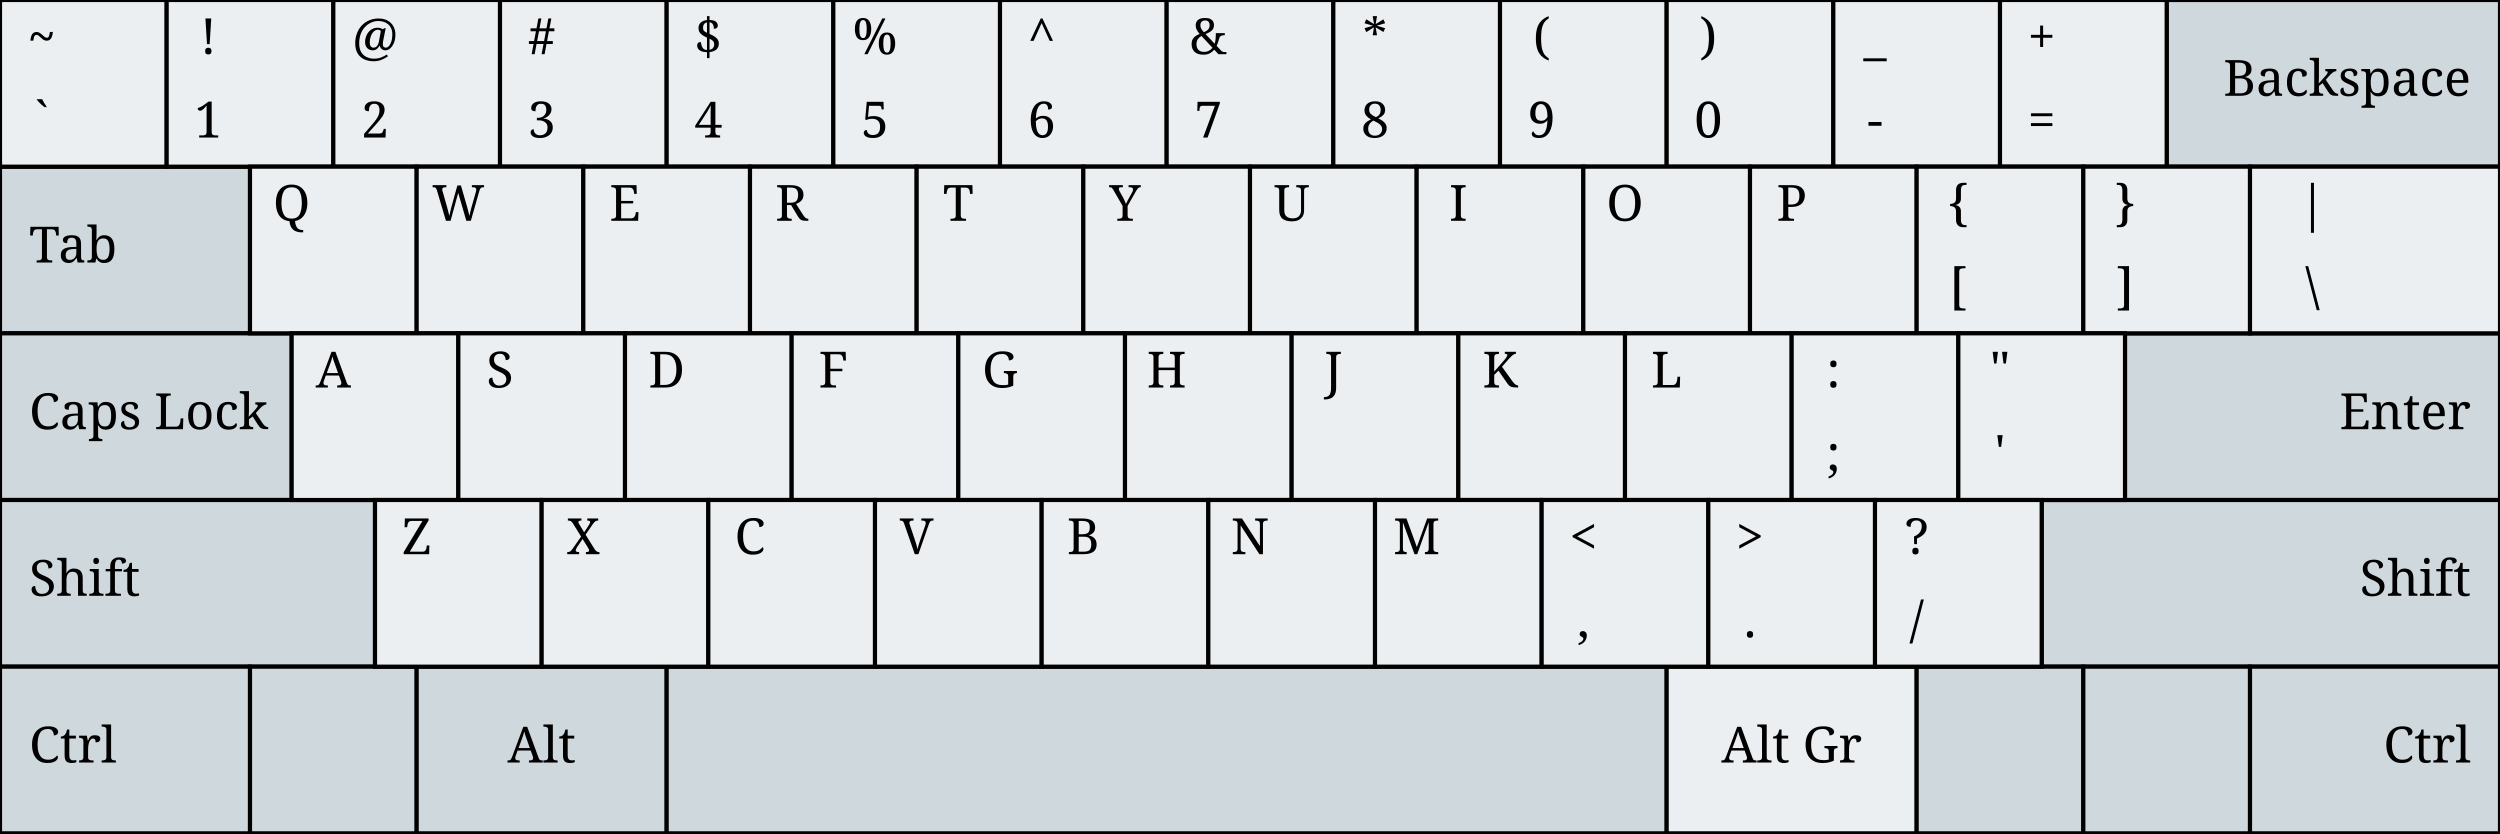
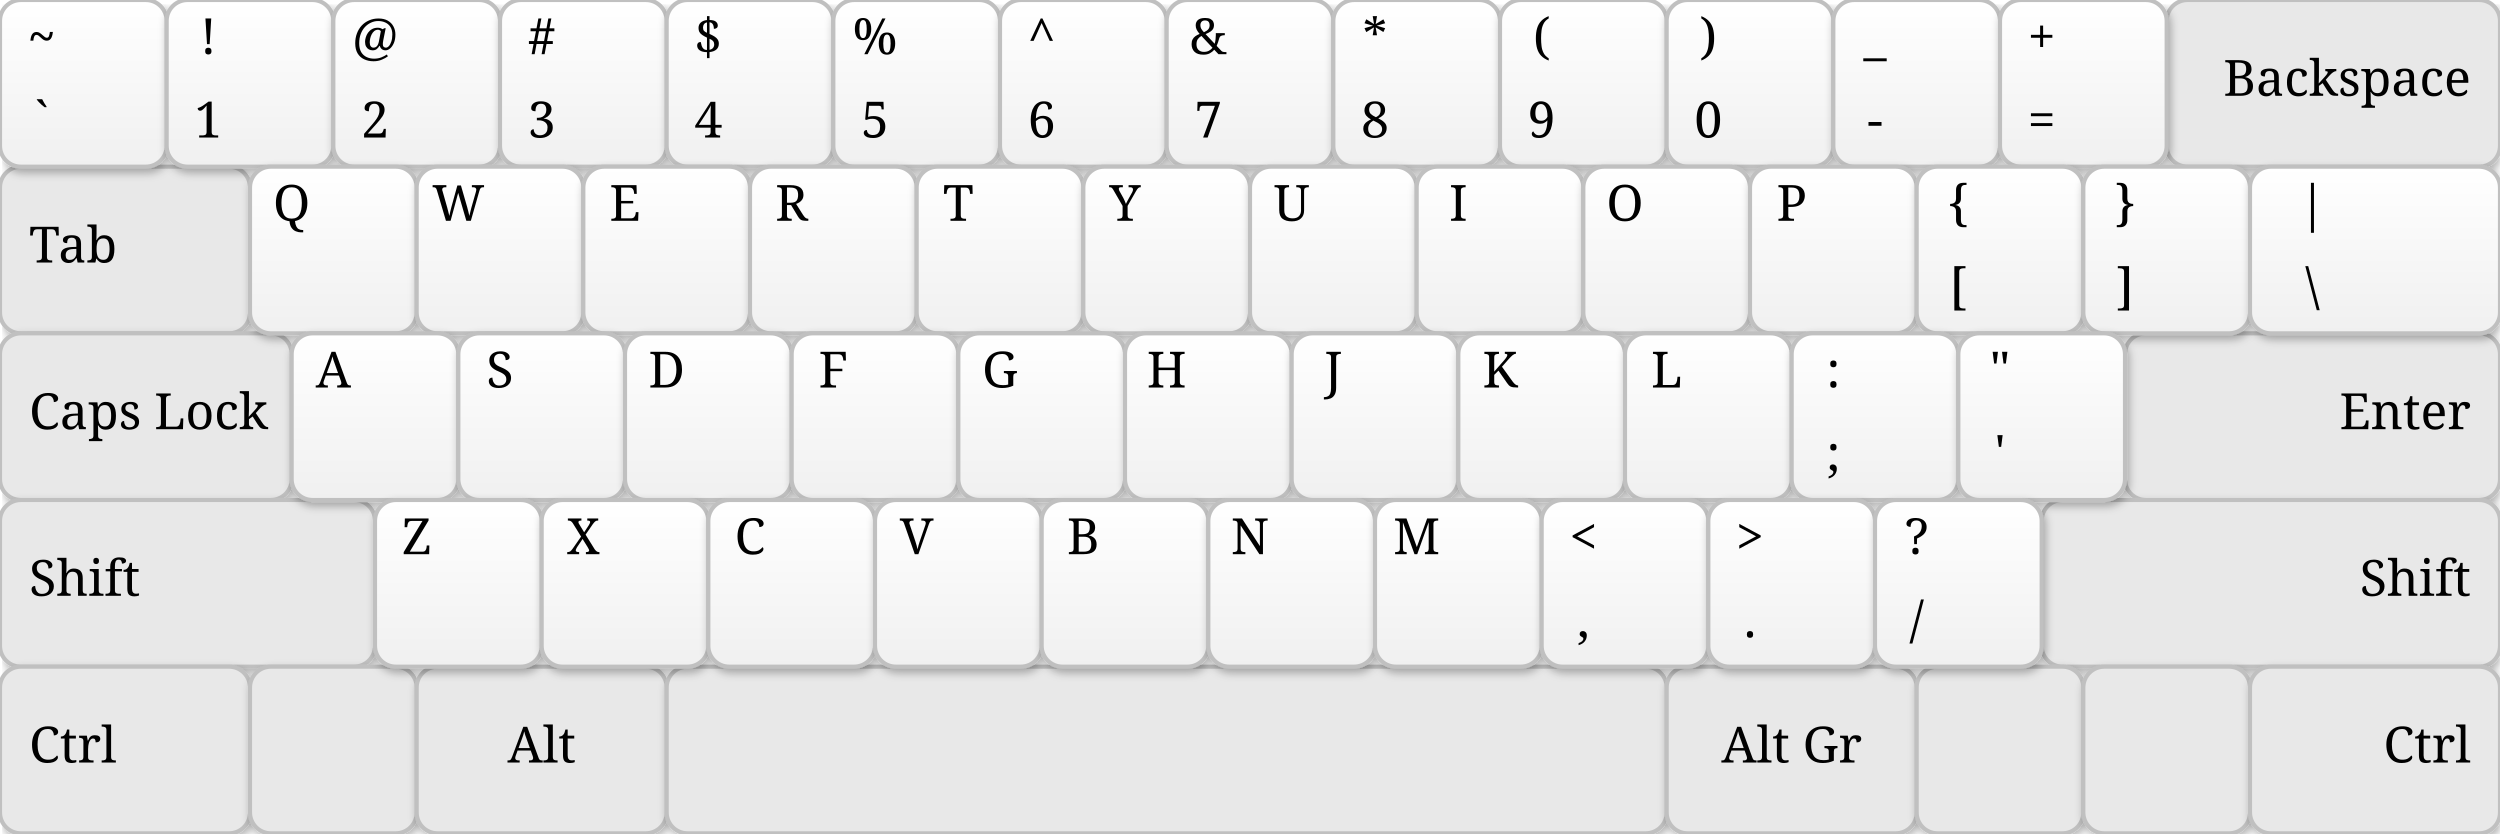
<svg xmlns="http://www.w3.org/2000/svg" id="qwerty-layout" class="interactive-mode" version="1.1" viewBox="0 0 600 200" width="900px" height="300px">
+   <defs>
+     <filter id="key-shadow" x="-0.5" y="-0.5" width="2" height="2">
+       <feDropShadow dx="0.5" dy="1" stdDeviation="1" flood-opacity="0.3" />
+     </filter>
+     <linearGradient id="key-gradient" x1="0%" y1="0%" x2="0%" y2="100%">
+       <stop offset="0%" stop-color="#ffffff" />
+       <stop offset="100%" stop-color="#f0f0f0" />
+     </linearGradient>
+     <linearGradient id="alt-gr-gradient" x1="0%" y1="0%" x2="0%" y2="100%">
+       <stop offset="0%" stop-color="#e8f4ff" />
+       <stop offset="100%" stop-color="#d0e8ff" />
+     </linearGradient>
+     <linearGradient id="active-key-gradient" x1="0%" y1="0%" x2="0%" y2="100%">
+       <stop offset="0%" stop-color="#fffff0" />
+       <stop offset="100%" stop-color="#ffffc0" />
+     </linearGradient>
+     <linearGradient id="hover-key-gradient" x1="0%" y1="0%" x2="0%" y2="100%">
+       <stop offset="0%" stop-color="#f0fff0" />
+       <stop offset="100%" stop-color="#d0ffd0" />
+     </linearGradient>
+   </defs>
  <style>
    svg#qwerty-layout {
      display: block;
      width: 100%;
      height: auto;
    }

+     svg.interactive-mode#qwerty-layout rect {
+       filter: url(#key-shadow);
+       stroke: #c0c0c0;
+     }
+ 
+     svg.interactive-mode#qwerty-layout g#other-keys&gt;rect {
+       fill: #e8e8e8;
+     }
+ 
    svg.interactive-mode#qwerty-layout g#editable-keys&gt;rect {
      cursor: pointer;
      transition: fill 300ms;
+       fill: url(#key-gradient);
    }

    svg.interactive-mode#qwerty-layout g#editable-keys&gt;rect:hover {
-       fill: #dbffe7;
+       fill: url(#hover-key-gradient);
+       stroke: #a0d0a0;
    }

    svg.interactive-mode#qwerty-layout g#editable-keys&gt;rect.active {
-       fill: #ffffd6;
+       fill: url(#active-key-gradient);
+       stroke: #d0d080;
    }

    svg.interactive-mode#qwerty-layout text {
      pointer-events: none;
    }

    svg#qwerty-layout .joiner {
      fill: #002fa7;
    }

    svg.interactive-mode#qwerty-layout #alt-gr-key {
-       fill: #eceff1;
+       cursor: pointer;
+       fill: url(#key-gradient);
    }

    svg.alt-gr-mode#qwerty-layout #alt-gr-key,
    svg.interactive-mode#qwerty-layout #alt-gr-key:hover {
-       fill: #dbedff;
+       fill: url(#alt-gr-gradient);
+       stroke: #a0a0d0;
    }
  </style>
  <g stroke="#000000">
    <g id="other-keys" fill="#cfd8dc">
-       <rect width="80" height="40" x="520" y="0" />
-       <rect width="60" height="40" x="0" y="40" />
-       <rect width="70" height="40" x="0" y="80" />
-       <rect width="90" height="40" x="510" y="80" />
-       <rect width="90" height="40" x="0" y="120" />
-       <rect width="110" height="40" x="490" y="120" />
-       <rect width="60" height="40" x="0" y="160" />
-       <rect width="40" height="40" x="60" y="160" />
-       <rect width="60" height="40" x="100" y="160" />
-       <rect width="240" height="40" x="160" y="160" />
-       <rect width="60" height="40" x="400" y="160" id="alt-gr-key" />
-       <rect width="40" height="40" x="460" y="160" />
-       <rect width="40" height="40" x="500" y="160" />
-       <rect width="60" height="40" x="540" y="160" />
+       <rect width="80" height="40" x="520" y="0" rx="5" />
+       <rect width="60" height="40" x="0" y="40" rx="5" />
+       <rect width="70" height="40" x="0" y="80" rx="5" />
+       <rect width="90" height="40" x="510" y="80" rx="5" />
+       <rect width="90" height="40" x="0" y="120" rx="5" />
+       <rect width="110" height="40" x="490" y="120" rx="5" />
+       <rect width="60" height="40" x="0" y="160" rx="5" />
+       <rect width="40" height="40" x="60" y="160" rx="5" />
+       <rect width="60" height="40" x="100" y="160" rx="5" />
+       <rect width="240" height="40" x="160" y="160" rx="5" />
+       <rect width="60" height="40" x="400" y="160" id="alt-gr-key" rx="5" />
+       <rect width="40" height="40" x="460" y="160" rx="5" />
+       <rect width="40" height="40" x="500" y="160" rx="5" />
+       <rect width="60" height="40" x="540" y="160" rx="5" />
    </g>
    <g id="editable-keys" fill="#eceff1">
-       <rect width="40" height="40" x="0" y="0" data-keys="Grave Tilde" />
-       <rect width="40" height="40" x="40" y="0" data-keys="1 Exclaim" />
-       <rect width="40" height="40" x="80" y="0" data-keys="2 At" />
-       <rect width="40" height="40" x="120" y="0" data-keys="3 Hash" />
-       <rect width="40" height="40" x="160" y="0" data-keys="4 Dollar" />
-       <rect width="40" height="40" x="200" y="0" data-keys="5 Percent" />
-       <rect width="40" height="40" x="240" y="0" data-keys="6 Circum" />
-       <rect width="40" height="40" x="280" y="0" data-keys="7 Ampersand" />
-       <rect width="40" height="40" x="320" y="0" data-keys="8 Asterisk" />
-       <rect width="40" height="40" x="360" y="0" data-keys="9 ParenLeft" />
-       <rect width="40" height="40" x="400" y="0" data-keys="0 ParenRight" />
-       <rect width="40" height="40" x="440" y="0" data-keys="Minus UnderScore" />
-       <rect width="40" height="40" x="480" y="0" data-keys="Equals Plus" />
-       <rect width="40" height="40" x="60" y="40" data-keys="q Q" />
-       <rect width="40" height="40" x="100" y="40" data-keys="w W" />
-       <rect width="40" height="40" x="140" y="40" data-keys="e E" />
-       <rect width="40" height="40" x="180" y="40" data-keys="r R" />
-       <rect width="40" height="40" x="220" y="40" data-keys="t T" />
-       <rect width="40" height="40" x="260" y="40" data-keys="y Y" />
-       <rect width="40" height="40" x="300" y="40" data-keys="u U" />
-       <rect width="40" height="40" x="340" y="40" data-keys="i I" />
-       <rect width="40" height="40" x="380" y="40" data-keys="o O" />
-       <rect width="40" height="40" x="420" y="40" data-keys="p P" />
-       <rect width="40" height="40" x="460" y="40" data-keys="BracketLeft BraceLeft" />
-       <rect width="40" height="40" x="500" y="40" data-keys="BracketRight BraceRight" />
-       <rect width="60" height="40" x="540" y="40" data-keys="BackSlash Bar" />
-       <rect width="40" height="40" x="70" y="80" data-keys="a A" />
-       <rect width="40" height="40" x="110" y="80" data-keys="s S" />
-       <rect width="40" height="40" x="150" y="80" data-keys="d D" />
-       <rect width="40" height="40" x="190" y="80" data-keys="f F" />
-       <rect width="40" height="40" x="230" y="80" data-keys="g G" />
-       <rect width="40" height="40" x="270" y="80" data-keys="h H" />
-       <rect width="40" height="40" x="310" y="80" data-keys="j J" />
-       <rect width="40" height="40" x="350" y="80" data-keys="k K" />
-       <rect width="40" height="40" x="390" y="80" data-keys="l L" />
-       <rect width="40" height="40" x="430" y="80" data-keys="Semicolon Colon" />
-       <rect width="40" height="40" x="470" y="80" data-keys="Apostrophe Quote" />
-       <rect width="40" height="40" x="90" y="120" data-keys="z Z" />
-       <rect width="40" height="40" x="130" y="120" data-keys="x X" />
-       <rect width="40" height="40" x="170" y="120" data-keys="c C" />
-       <rect width="40" height="40" x="210" y="120" data-keys="v V" />
-       <rect width="40" height="40" x="250" y="120" data-keys="b B" />
-       <rect width="40" height="40" x="290" y="120" data-keys="n N" />
-       <rect width="40" height="40" x="330" y="120" data-keys="m M" />
-       <rect width="40" height="40" x="370" y="120" data-keys="Comma Less" />
-       <rect width="40" height="40" x="410" y="120" data-keys="Period Greater" />
-       <rect width="40" height="40" x="450" y="120" data-keys="Slash Question" />
+       <rect width="40" height="40" x="0" y="0" data-keys="Grave Tilde" rx="5" />
+       <rect width="40" height="40" x="40" y="0" data-keys="1 Exclaim" rx="5" />
+       <rect width="40" height="40" x="80" y="0" data-keys="2 At" rx="5" />
+       <rect width="40" height="40" x="120" y="0" data-keys="3 Hash" rx="5" />
+       <rect width="40" height="40" x="160" y="0" data-keys="4 Dollar" rx="5" />
+       <rect width="40" height="40" x="200" y="0" data-keys="5 Percent" rx="5" />
+       <rect width="40" height="40" x="240" y="0" data-keys="6 Circum" rx="5" />
+       <rect width="40" height="40" x="280" y="0" data-keys="7 Ampersand" rx="5" />
+       <rect width="40" height="40" x="320" y="0" data-keys="8 Asterisk" rx="5" />
+       <rect width="40" height="40" x="360" y="0" data-keys="9 ParenLeft" rx="5" />
+       <rect width="40" height="40" x="400" y="0" data-keys="0 ParenRight" rx="5" />
+       <rect width="40" height="40" x="440" y="0" data-keys="Minus UnderScore" rx="5" />
+       <rect width="40" height="40" x="480" y="0" data-keys="Equals Plus" rx="5" />
+       <rect width="40" height="40" x="60" y="40" data-keys="q Q" rx="5" />
+       <rect width="40" height="40" x="100" y="40" data-keys="w W" rx="5" />
+       <rect width="40" height="40" x="140" y="40" data-keys="e E" rx="5" />
+       <rect width="40" height="40" x="180" y="40" data-keys="r R" rx="5" />
+       <rect width="40" height="40" x="220" y="40" data-keys="t T" rx="5" />
+       <rect width="40" height="40" x="260" y="40" data-keys="y Y" rx="5" />
+       <rect width="40" height="40" x="300" y="40" data-keys="u U" rx="5" />
+       <rect width="40" height="40" x="340" y="40" data-keys="i I" rx="5" />
+       <rect width="40" height="40" x="380" y="40" data-keys="o O" rx="5" />
+       <rect width="40" height="40" x="420" y="40" data-keys="p P" rx="5" />
+       <rect width="40" height="40" x="460" y="40" data-keys="BracketLeft BraceLeft" rx="5" />
+       <rect width="40" height="40" x="500" y="40" data-keys="BracketRight BraceRight" rx="5" />
+       <rect width="60" height="40" x="540" y="40" data-keys="BackSlash Bar" rx="5" />
+       <rect width="40" height="40" x="70" y="80" data-keys="a A" rx="5" />
+       <rect width="40" height="40" x="110" y="80" data-keys="s S" rx="5" />
+       <rect width="40" height="40" x="150" y="80" data-keys="d D" rx="5" />
+       <rect width="40" height="40" x="190" y="80" data-keys="f F" rx="5" />
+       <rect width="40" height="40" x="230" y="80" data-keys="g G" rx="5" />
+       <rect width="40" height="40" x="270" y="80" data-keys="h H" rx="5" />
+       <rect width="40" height="40" x="310" y="80" data-keys="j J" rx="5" />
+       <rect width="40" height="40" x="350" y="80" data-keys="k K" rx="5" />
+       <rect width="40" height="40" x="390" y="80" data-keys="l L" rx="5" />
+       <rect width="40" height="40" x="430" y="80" data-keys="Semicolon Colon" rx="5" />
+       <rect width="40" height="40" x="470" y="80" data-keys="Apostrophe Quote" rx="5" />
+       <rect width="40" height="40" x="90" y="120" data-keys="z Z" rx="5" />
+       <rect width="40" height="40" x="130" y="120" data-keys="x X" rx="5" />
+       <rect width="40" height="40" x="170" y="120" data-keys="c C" rx="5" />
+       <rect width="40" height="40" x="210" y="120" data-keys="v V" rx="5" />
+       <rect width="40" height="40" x="250" y="120" data-keys="b B" rx="5" />
+       <rect width="40" height="40" x="290" y="120" data-keys="n N" rx="5" />
+       <rect width="40" height="40" x="330" y="120" data-keys="m M" rx="5" />
+       <rect width="40" height="40" x="370" y="120" data-keys="Comma Less" rx="5" />
+       <rect width="40" height="40" x="410" y="120" data-keys="Period Greater" rx="5" />
+       <rect width="40" height="40" x="450" y="120" data-keys="Slash Question" rx="5" />
    </g>
  </g>
  <g text-anchor="middle" font-size="12" font-family="Kalpurush, serif">
    <g>
      <text dy="0.25em" x="10" y="30">`</text>
      <text dy="0.25em" x="10" y="10">~</text>
      <text dy="0.25em" x="50" y="30">1</text>
      <text dy="0.25em" x="50" y="10">!</text>
      <text dy="0.25em" x="90" y="30">2</text>
      <text dy="0.25em" x="90" y="10">@</text>
      <text dy="0.25em" x="130" y="30">3</text>
      <text dy="0.25em" x="130" y="10">#</text>
      <text dy="0.25em" x="170" y="30">4</text>
      <text dy="0.25em" x="170" y="10">$</text>
      <text dy="0.25em" x="210" y="30">5</text>
      <text dy="0.25em" x="210" y="10">%</text>
      <text dy="0.25em" x="250" y="30">6</text>
      <text dy="0.25em" x="250" y="10">^</text>
      <text dy="0.25em" x="290" y="30">7</text>
      <text dy="0.25em" x="290" y="10">&amp;</text>
      <text dy="0.25em" x="330" y="30">8</text>
      <text dy="0.25em" x="330" y="10">*</text>
      <text dy="0.25em" x="370" y="30">9</text>
      <text dy="0.25em" x="370" y="10">(</text>
      <text dy="0.25em" x="410" y="30">0</text>
      <text dy="0.25em" x="410" y="10">)</text>
      <text dy="0.25em" x="450" y="30">-</text>
      <text dy="0.25em" x="450" y="10">_</text>
      <text dy="0.25em" x="490" y="30">=</text>
      <text dy="0.25em" x="490" y="10">+</text>
      <text dy="0.25em" x="70" y="50">Q</text>
      <text dy="0.25em" x="110" y="50">W</text>
      <text dy="0.25em" x="150" y="50">E</text>
      <text dy="0.25em" x="190" y="50">R</text>
      <text dy="0.25em" x="230" y="50">T</text>
      <text dy="0.25em" x="270" y="50">Y</text>
      <text dy="0.25em" x="310" y="50">U</text>
      <text dy="0.25em" x="350" y="50">I</text>
      <text dy="0.25em" x="390" y="50">O</text>
      <text dy="0.25em" x="430" y="50">P</text>
      <text dy="0.25em" x="470" y="70">[</text>
      <text dy="0.25em" x="470" y="50">{</text>
      <text dy="0.25em" x="510" y="70">]</text>
      <text dy="0.25em" x="510" y="50">}</text>
      <text dy="0.25em" x="555" y="70">\</text>
      <text dy="0.25em" x="555" y="50">|</text>
      <text dy="0.25em" x="80" y="90">A</text>
      <text dy="0.25em" x="120" y="90">S</text>
      <text dy="0.25em" x="160" y="90">D</text>
      <text dy="0.25em" x="200" y="90">F</text>
      <text dy="0.25em" x="240" y="90">G</text>
      <text dy="0.25em" x="280" y="90">H</text>
      <text dy="0.25em" x="320" y="90">J</text>
      <text dy="0.25em" x="360" y="90">K</text>
      <text dy="0.25em" x="400" y="90">L</text>
      <text dy="0.25em" x="440" y="110">;</text>
      <text dy="0.25em" x="440" y="90">:</text>
      <text dy="0.25em" x="480" y="110">'</text>
      <text dy="0.25em" x="480" y="90">"</text>
      <text dy="0.25em" x="100" y="130">Z</text>
      <text dy="0.25em" x="140" y="130">X</text>
      <text dy="0.25em" x="180" y="130">C</text>
      <text dy="0.25em" x="220" y="130">V</text>
      <text dy="0.25em" x="260" y="130">B</text>
      <text dy="0.25em" x="300" y="130">N</text>
      <text dy="0.25em" x="340" y="130">M</text>
      <text dy="0.25em" x="380" y="150">,</text>
      <text dy="0.25em" x="380" y="130">&lt;</text>
      <text dy="0.25em" x="420" y="150">.</text>
      <text dy="0.25em" x="420" y="130">&gt;</text>
      <text dy="0.25em" x="460" y="150">/</text>
      <text dy="0.25em" x="460" y="130">?</text>
      <text dy="0.25em" x="130" y="180">Alt</text>
      <text dy="0.25em" x="430" y="180">Alt Gr</text>
    </g>
    <g text-anchor="start">
      <text dy="0.25em" x="7" y="60">Tab</text>
      <text dy="0.25em" x="7" y="100">Caps Lock</text>
      <text dy="0.25em" x="7" y="140">Shift</text>
      <text dy="0.25em" x="7" y="180">Ctrl</text>
    </g>
    <g text-anchor="end">
      <text dy="0.25em" x="593" y="20">Backspace</text>
      <text dy="0.25em" x="593" y="100">Enter</text>
      <text dy="0.25em" x="593" y="140">Shift</text>
      <text dy="0.25em" x="593" y="180">Ctrl</text>
    </g>
    <g id="key-labels" fill="#b22222">
      <text dy="0.25em" x="30" y="30" data-key="Grave" />
      <text dy="0.25em" x="30" y="10" data-key="Tilde" />
      <text dy="0.25em" x="70" y="30" data-key="1" />
      <text dy="0.25em" x="70" y="10" data-key="Exclaim" />
      <text dy="0.25em" x="110" y="30" data-key="2" />
      <text dy="0.25em" x="110" y="10" data-key="At" />
      <text dy="0.25em" x="150" y="30" data-key="3" />
      <text dy="0.25em" x="150" y="10" data-key="Hash" />
      <text dy="0.25em" x="190" y="30" data-key="4" />
      <text dy="0.25em" x="190" y="10" data-key="Dollar" />
      <text dy="0.25em" x="230" y="30" data-key="5" />
      <text dy="0.25em" x="230" y="10" data-key="Percent" />
      <text dy="0.25em" x="270" y="30" data-key="6" />
      <text dy="0.25em" x="270" y="10" data-key="Circum" />
      <text dy="0.25em" x="310" y="30" data-key="7" />
      <text dy="0.25em" x="310" y="10" data-key="Ampersand" />
      <text dy="0.25em" x="350" y="30" data-key="8" />
      <text dy="0.25em" x="350" y="10" data-key="Asterisk" />
      <text dy="0.25em" x="390" y="30" data-key="9" />
      <text dy="0.25em" x="390" y="10" data-key="ParenLeft" />
      <text dy="0.25em" x="430" y="30" data-key="0" />
      <text dy="0.25em" x="430" y="10" data-key="ParenRight" />
      <text dy="0.25em" x="470" y="30" data-key="Minus" />
      <text dy="0.25em" x="470" y="10" data-key="UnderScore" />
      <text dy="0.25em" x="510" y="30" data-key="Equals" />
      <text dy="0.25em" x="510" y="10" data-key="Plus" />
      <text dy="0.25em" x="90" y="70" data-key="q" />
      <text dy="0.25em" x="90" y="50" data-key="Q" />
      <text dy="0.25em" x="130" y="70" data-key="w" />
      <text dy="0.25em" x="130" y="50" data-key="W" />
      <text dy="0.25em" x="170" y="70" data-key="e" />
      <text dy="0.25em" x="170" y="50" data-key="E" />
      <text dy="0.25em" x="210" y="70" data-key="r" />
      <text dy="0.25em" x="210" y="50" data-key="R" />
      <text dy="0.25em" x="250" y="70" data-key="t" />
      <text dy="0.25em" x="250" y="50" data-key="T" />
      <text dy="0.25em" x="290" y="70" data-key="y" />
      <text dy="0.25em" x="290" y="50" data-key="Y" />
      <text dy="0.25em" x="330" y="70" data-key="u" />
      <text dy="0.25em" x="330" y="50" data-key="U" />
      <text dy="0.25em" x="370" y="70" data-key="i" />
      <text dy="0.25em" x="370" y="50" data-key="I" />
      <text dy="0.25em" x="410" y="70" data-key="o" />
      <text dy="0.25em" x="410" y="50" data-key="O" />
      <text dy="0.25em" x="450" y="70" data-key="p" />
      <text dy="0.25em" x="450" y="50" data-key="P" />
      <text dy="0.25em" x="490" y="70" data-key="BracketLeft" />
      <text dy="0.25em" x="490" y="50" data-key="BraceLeft" />
      <text dy="0.25em" x="530" y="70" data-key="BracketRight" />
      <text dy="0.25em" x="530" y="50" data-key="BraceRight" />
      <text dy="0.25em" x="585" y="70" data-key="BackSlash" />
      <text dy="0.25em" x="585" y="50" data-key="Bar" />
      <text dy="0.25em" x="100" y="110" data-key="a" />
      <text dy="0.25em" x="100" y="90" data-key="A" />
      <text dy="0.25em" x="140" y="110" data-key="s" />
      <text dy="0.25em" x="140" y="90" data-key="S" />
      <text dy="0.25em" x="180" y="110" data-key="d" />
      <text dy="0.25em" x="180" y="90" data-key="D" />
      <text dy="0.25em" x="220" y="110" data-key="f" />
      <text dy="0.25em" x="220" y="90" data-key="F" />
      <text dy="0.25em" x="260" y="110" data-key="g" />
      <text dy="0.25em" x="260" y="90" data-key="G" />
      <text dy="0.25em" x="300" y="110" data-key="h" />
      <text dy="0.25em" x="300" y="90" data-key="H" />
      <text dy="0.25em" x="340" y="110" data-key="j" />
      <text dy="0.25em" x="340" y="90" data-key="J" />
      <text dy="0.25em" x="380" y="110" data-key="k" />
      <text dy="0.25em" x="380" y="90" data-key="K" />
      <text dy="0.25em" x="420" y="110" data-key="l" />
      <text dy="0.25em" x="420" y="90" data-key="L" />
      <text dy="0.25em" x="460" y="110" data-key="Semicolon" />
      <text dy="0.25em" x="460" y="90" data-key="Colon" />
      <text dy="0.25em" x="500" y="110" data-key="Apostrophe" />
      <text dy="0.25em" x="500" y="90" data-key="Quote" />
      <text dy="0.25em" x="120" y="150" data-key="z" />
      <text dy="0.25em" x="120" y="130" data-key="Z" />
      <text dy="0.25em" x="160" y="150" data-key="x" />
      <text dy="0.25em" x="160" y="130" data-key="X" />
      <text dy="0.25em" x="200" y="150" data-key="c" />
      <text dy="0.25em" x="200" y="130" data-key="C" />
      <text dy="0.25em" x="240" y="150" data-key="v" />
      <text dy="0.25em" x="240" y="130" data-key="V" />
      <text dy="0.25em" x="280" y="150" data-key="b" />
      <text dy="0.25em" x="280" y="130" data-key="B" />
      <text dy="0.25em" x="320" y="150" data-key="n" />
      <text dy="0.25em" x="320" y="130" data-key="N" />
      <text dy="0.25em" x="360" y="150" data-key="m" />
      <text dy="0.25em" x="360" y="130" data-key="M" />
      <text dy="0.25em" x="400" y="150" data-key="Comma" />
      <text dy="0.25em" x="400" y="130" data-key="Less" />
      <text dy="0.25em" x="440" y="150" data-key="Period" />
      <text dy="0.25em" x="440" y="130" data-key="Greater" />
      <text dy="0.25em" x="480" y="150" data-key="Slash" />
      <text dy="0.25em" x="480" y="130" data-key="Question" />
    </g>
  </g>
</svg>
